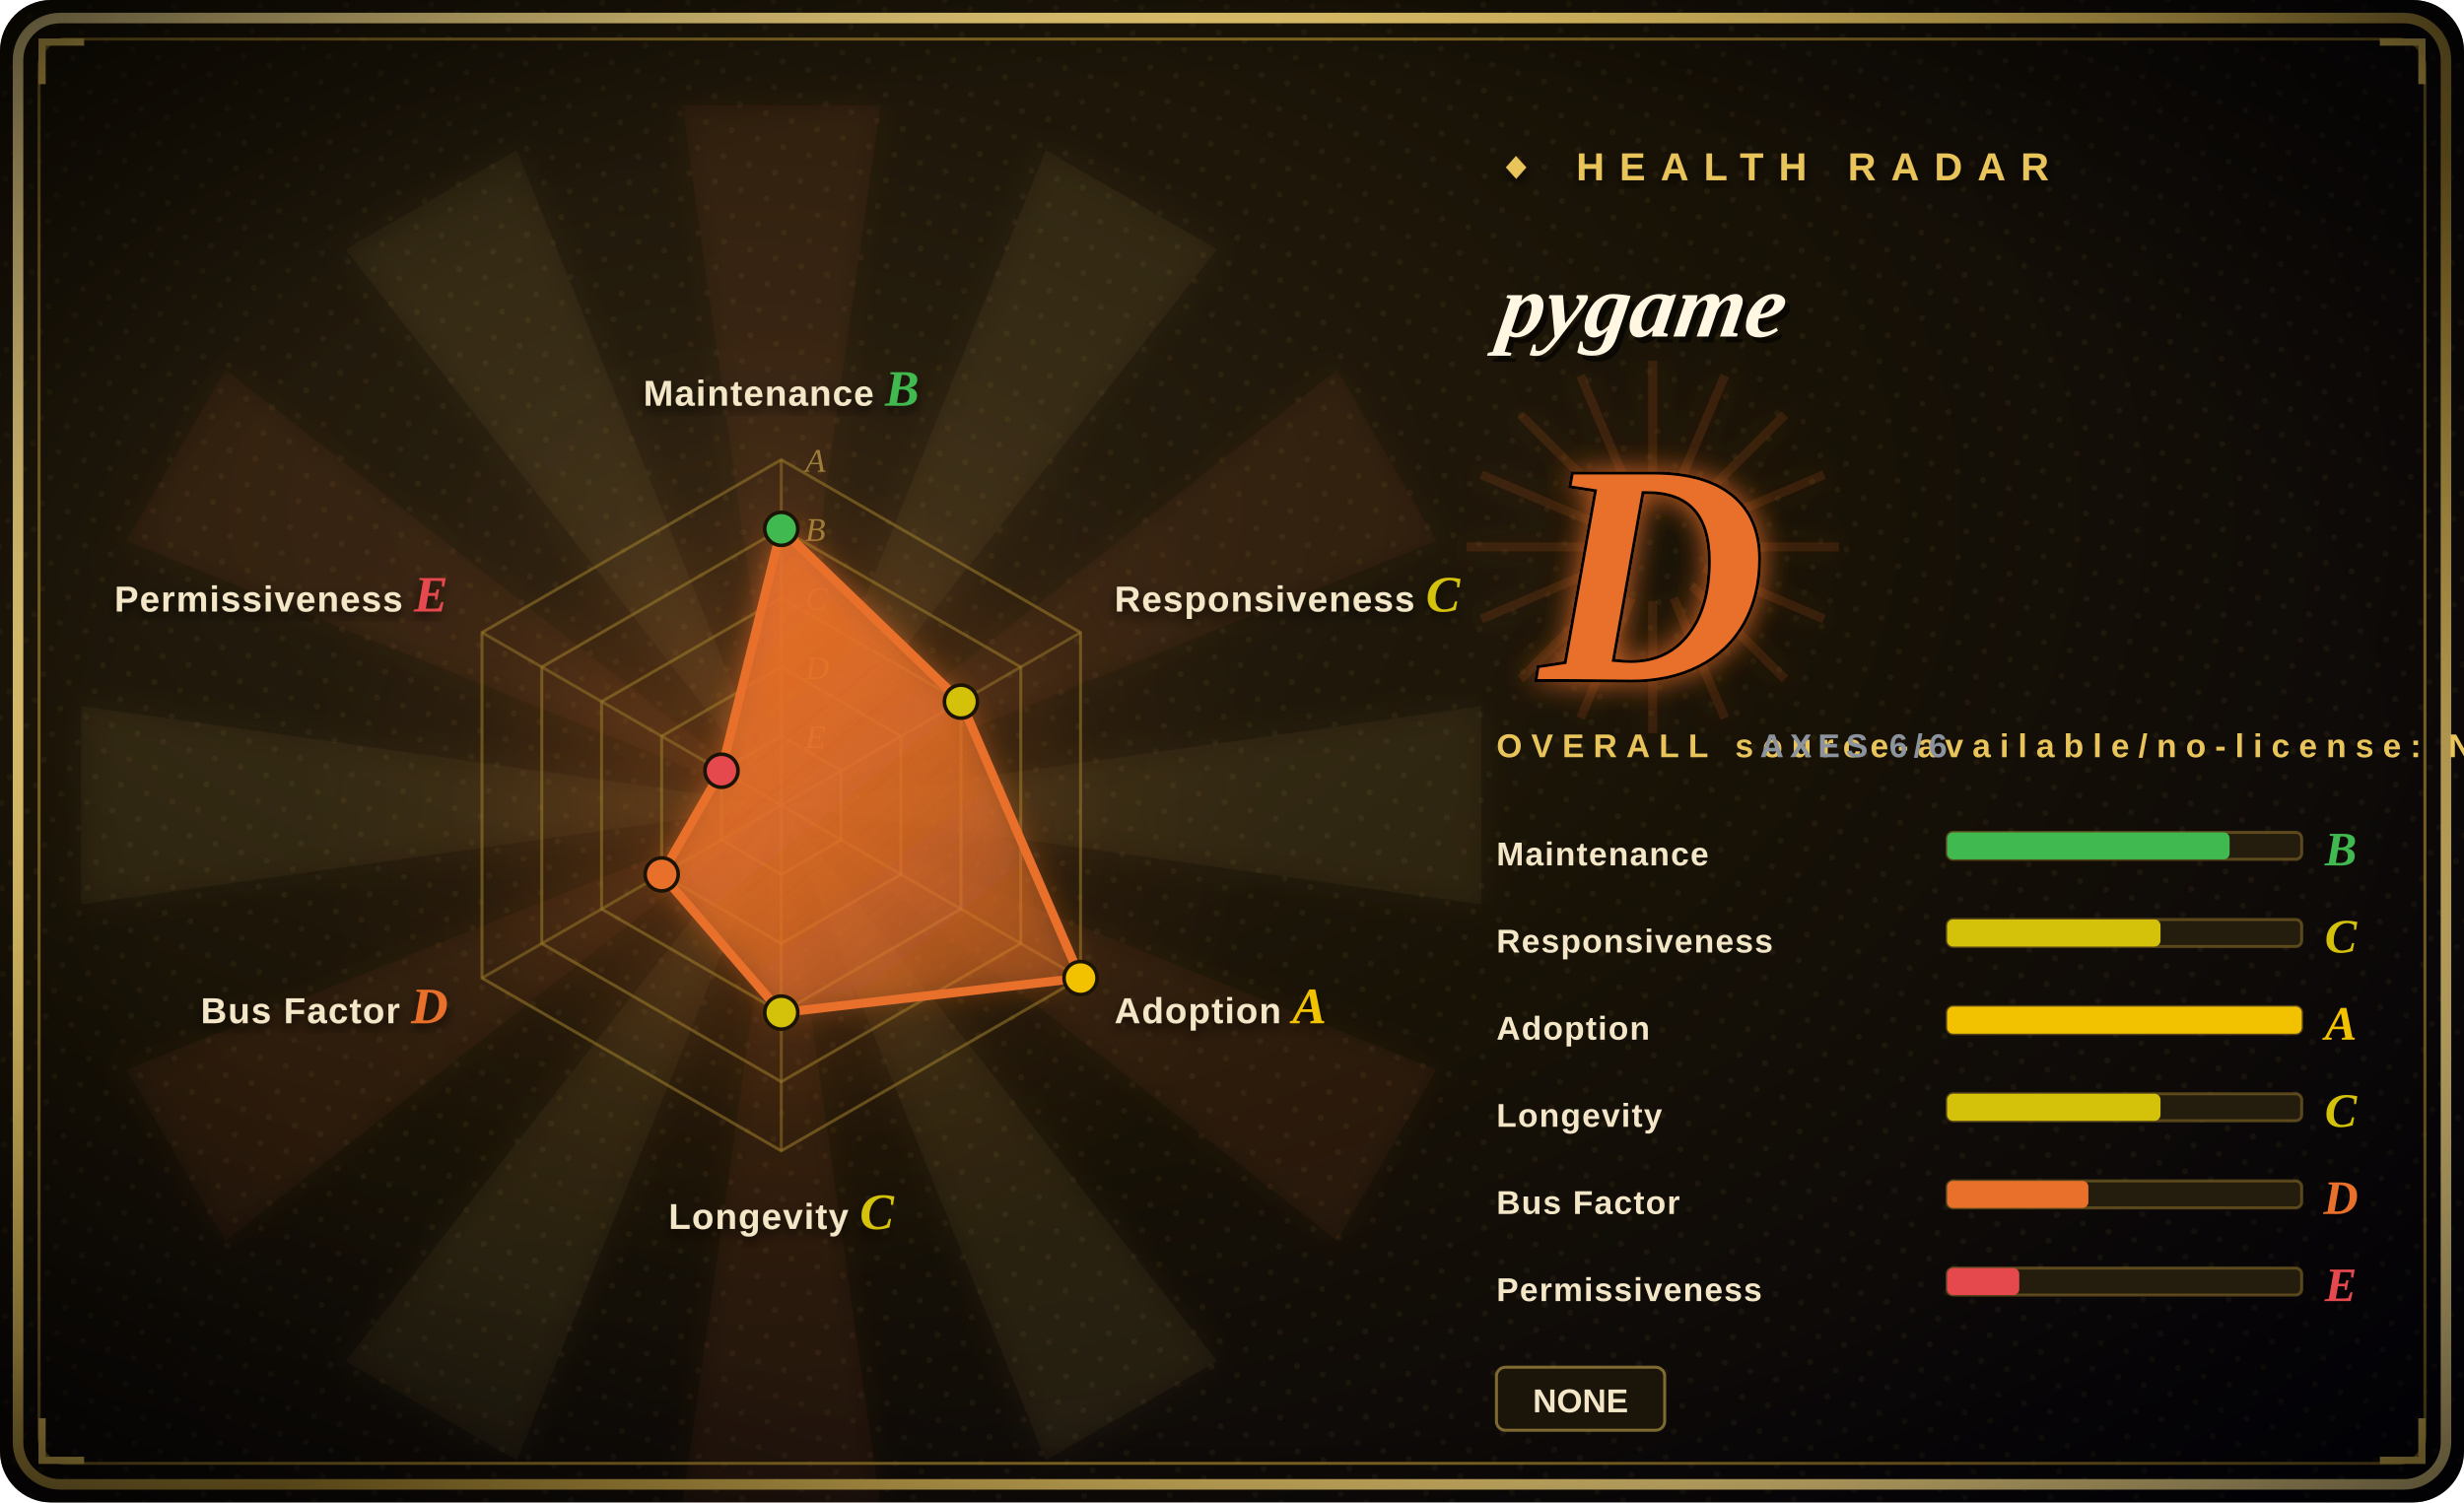
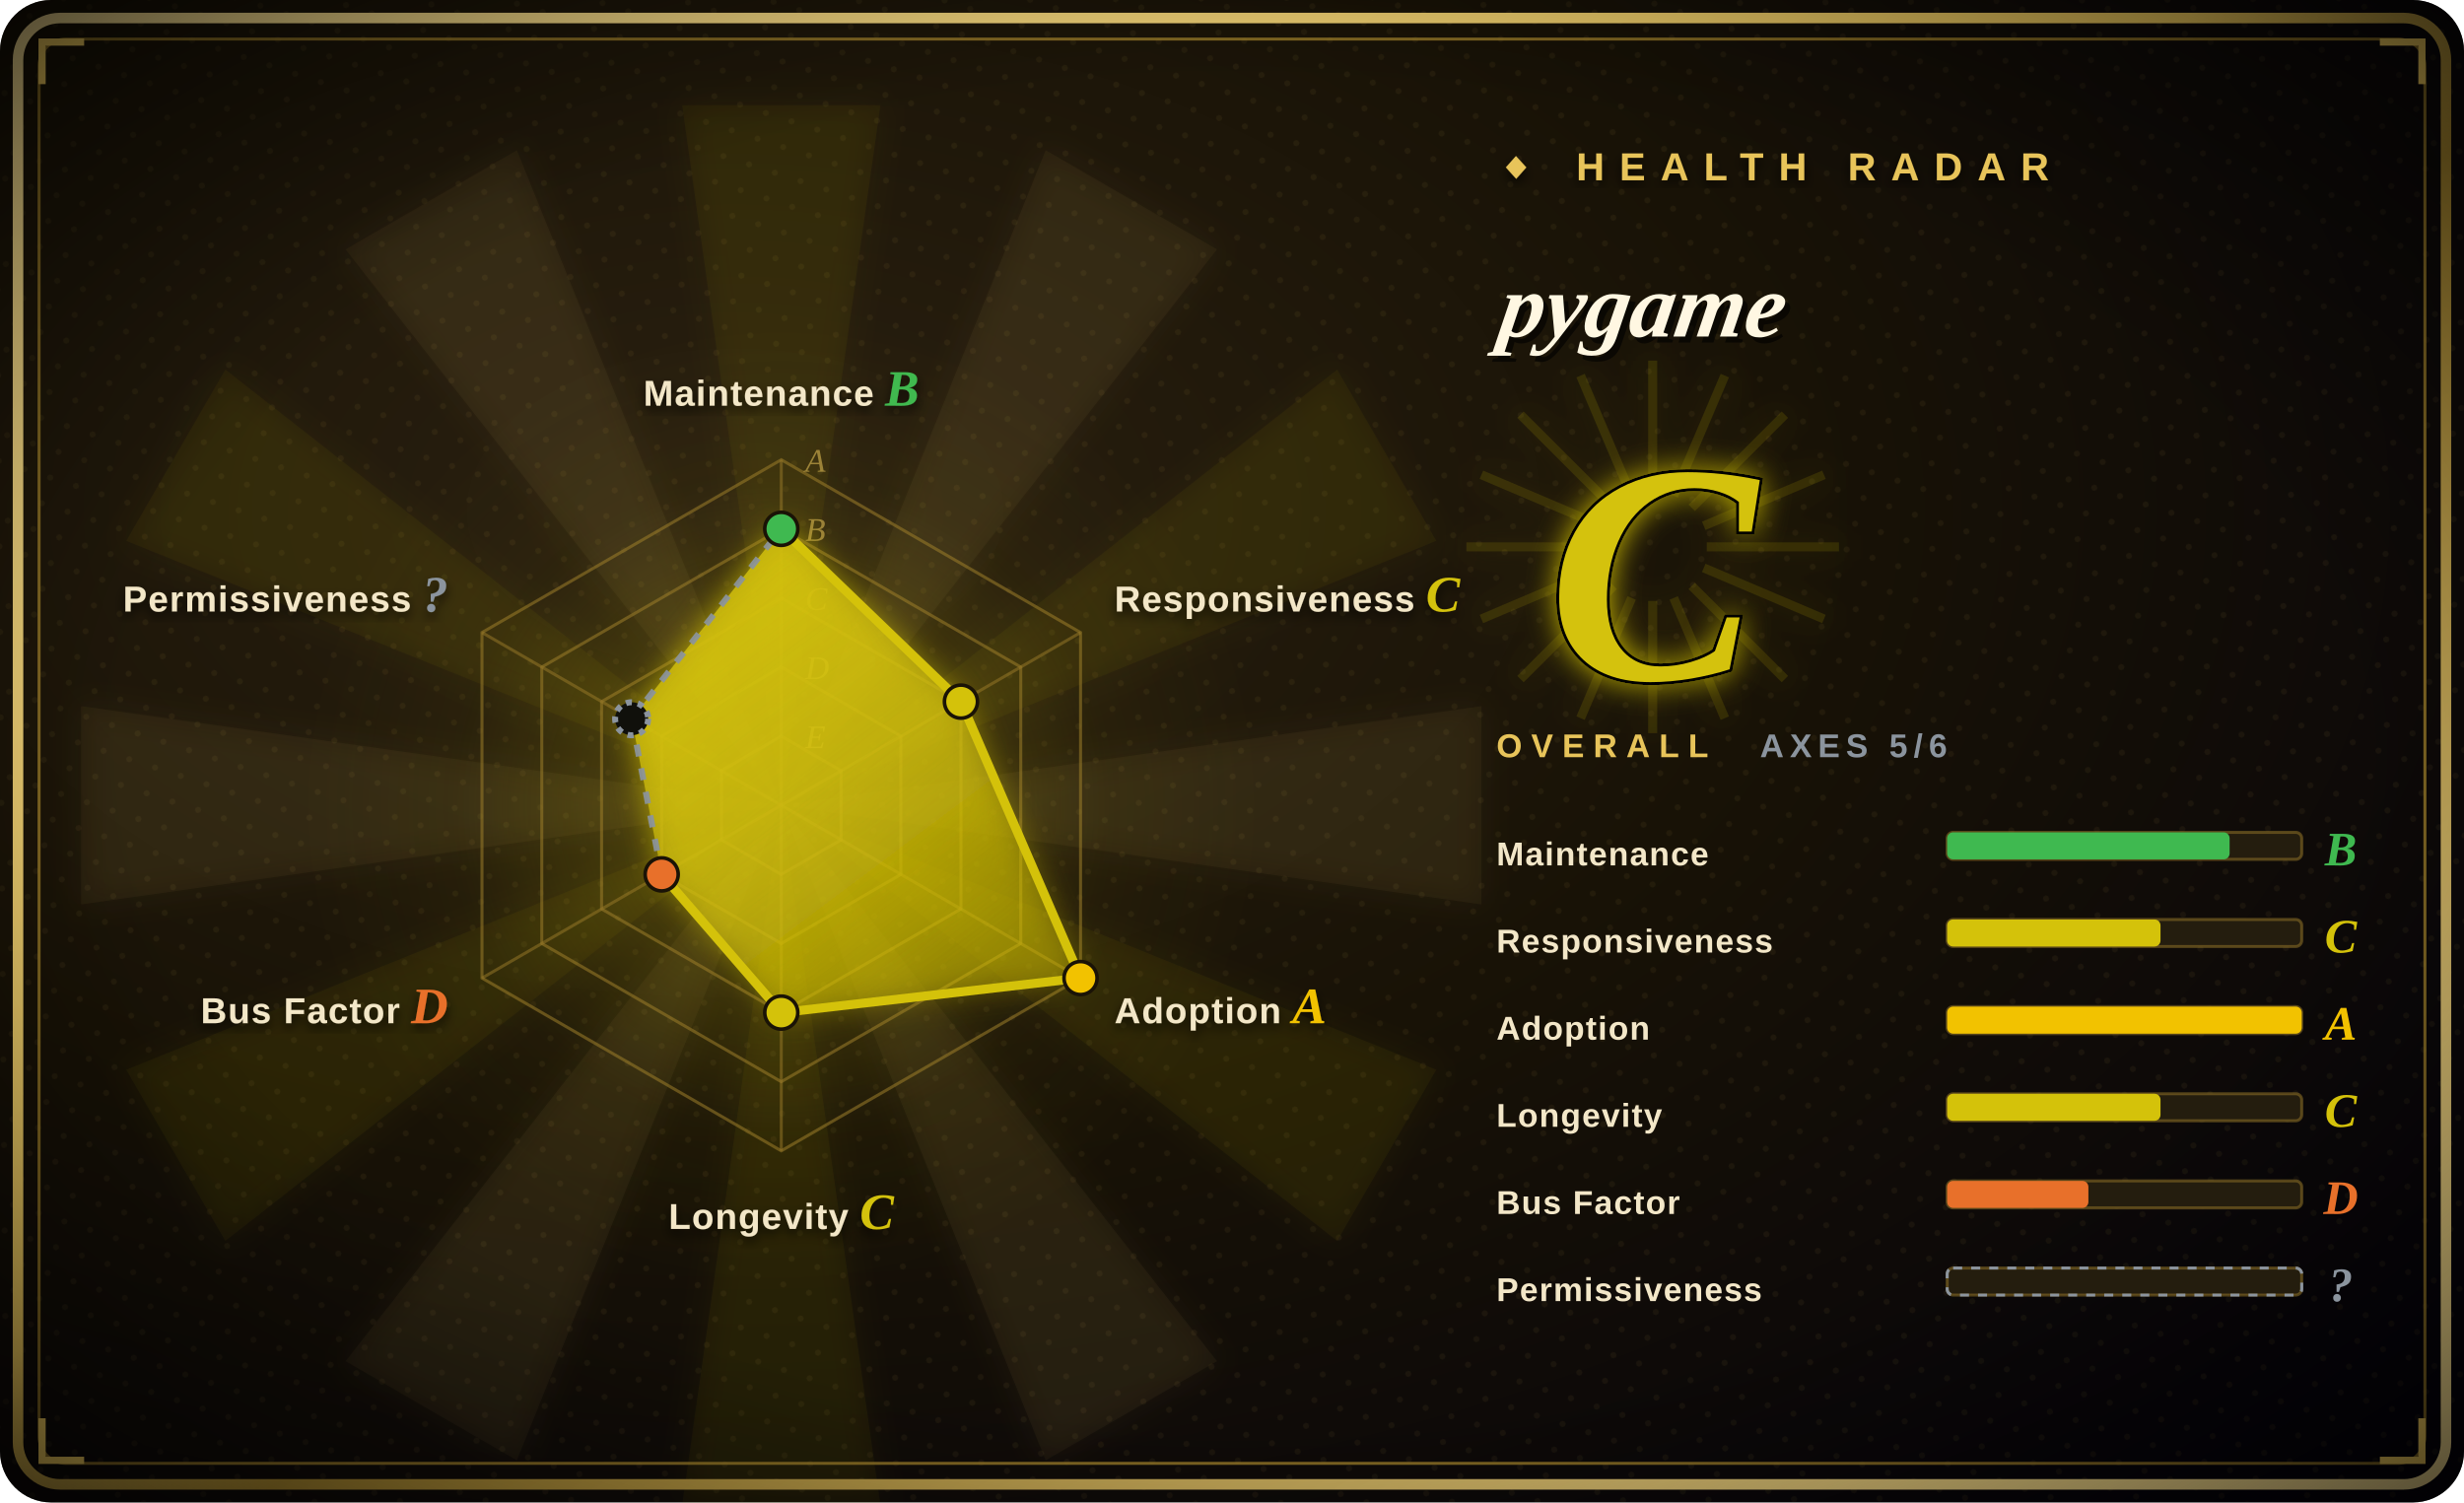
<svg xmlns="http://www.w3.org/2000/svg" width="820" height="500" viewBox="0 0 820 500">
  <defs>
    <radialGradient id="bg" cx="30%" cy="34%" r="90%">
      <stop offset="0%" stop-color="#2a2010" />
      <stop offset="48%" stop-color="#181206" />
      <stop offset="100%" stop-color="#05030a" />
    </radialGradient>
    <radialGradient id="vig" cx="50%" cy="50%" r="72%">
      <stop offset="62%" stop-color="#000000" stop-opacity="0" />
      <stop offset="100%" stop-color="#000000" stop-opacity="0.72" />
    </radialGradient>
    <linearGradient id="frame" x1="0" y1="0" x2="1" y2="1">
      <stop offset="0%" stop-color="#f6dd92" />
      <stop offset="45%" stop-color="#E8C45A" />
      <stop offset="55%" stop-color="#9c7d2a" />
      <stop offset="100%" stop-color="#f6dd92" />
    </linearGradient>
    <linearGradient id="poly" x1="0" y1="0" x2="0.7" y2="1">
-       <stop offset="0%" stop-color="#E8702A" stop-opacity="0.92" />
-       <stop offset="100%" stop-color="#E8702A" stop-opacity="0.34" />
+       <stop offset="0%" stop-color="#D4C20A" stop-opacity="0.92" />
+       <stop offset="100%" stop-color="#D4C20A" stop-opacity="0.34" />
    </linearGradient>
    <radialGradient id="halo" cx="50%" cy="50%" r="50%">
-       <stop offset="0%" stop-color="#E8702A" stop-opacity="0.34" />
-       <stop offset="68%" stop-color="#E8702A" stop-opacity="0.04" />
-       <stop offset="100%" stop-color="#E8702A" stop-opacity="0" />
+       <stop offset="0%" stop-color="#D4C20A" stop-opacity="0.34" />
+       <stop offset="68%" stop-color="#D4C20A" stop-opacity="0.04" />
+       <stop offset="100%" stop-color="#D4C20A" stop-opacity="0" />
    </radialGradient>
    <filter id="glow" x="-60%" y="-60%" width="220%" height="220%">
      <feGaussianBlur stdDeviation="5" result="b" />
      <feMerge>
        <feMergeNode in="b" />
        <feMergeNode in="SourceGraphic" />
      </feMerge>
    </filter>
    <filter id="soft" x="-30%" y="-30%" width="160%" height="160%">
      <feDropShadow dx="0" dy="2" stdDeviation="2" flood-color="#000" flood-opacity="0.7" />
    </filter>
    <pattern id="halftone" width="9" height="9" patternUnits="userSpaceOnUse" patternTransform="rotate(18)">
      <circle cx="2" cy="2" r="1" fill="#E8C45A" fill-opacity="0.06" />
    </pattern>
  </defs>
  <rect width="820" height="500" rx="17" fill="url(#bg)" />
  <rect width="820" height="500" rx="17" fill="url(#halftone)" />
  <g opacity="0.5" filter="url(#glow)">
    <path d="M260,268 L493,235 L493,301 Z" fill="#E8C45A" fill-opacity="0.10" />
-     <path d="M260,268 L478,356 L445,413 Z" fill="#E8702A" fill-opacity="0.10" />
+     <path d="M260,268 L478,356 L445,413 Z" fill="#D4C20A" fill-opacity="0.10" />
    <path d="M260,268 L405,453 L348,486 Z" fill="#E8C45A" fill-opacity="0.10" />
-     <path d="M260,268 L293,501 L227,501 Z" fill="#E8702A" fill-opacity="0.10" />
+     <path d="M260,268 L293,501 L227,501 Z" fill="#D4C20A" fill-opacity="0.10" />
    <path d="M260,268 L172,486 L115,453 Z" fill="#E8C45A" fill-opacity="0.10" />
-     <path d="M260,268 L75,413 L42,356 Z" fill="#E8702A" fill-opacity="0.10" />
+     <path d="M260,268 L75,413 L42,356 Z" fill="#D4C20A" fill-opacity="0.10" />
    <path d="M260,268 L27,301 L27,235 Z" fill="#E8C45A" fill-opacity="0.10" />
-     <path d="M260,268 L42,180 L75,123 Z" fill="#E8702A" fill-opacity="0.10" />
+     <path d="M260,268 L42,180 L75,123 Z" fill="#D4C20A" fill-opacity="0.10" />
    <path d="M260,268 L115,83 L172,50 Z" fill="#E8C45A" fill-opacity="0.10" />
-     <path d="M260,268 L227,35 L293,35 Z" fill="#E8702A" fill-opacity="0.10" />
+     <path d="M260,268 L227,35 L293,35 Z" fill="#D4C20A" fill-opacity="0.10" />
    <path d="M260,268 L348,50 L405,83 Z" fill="#E8C45A" fill-opacity="0.10" />
-     <path d="M260,268 L445,123 L478,180 Z" fill="#E8702A" fill-opacity="0.10" />
+     <path d="M260,268 L445,123 L478,180 Z" fill="#D4C20A" fill-opacity="0.10" />
  </g>
  <circle cx="260" cy="268" r="161" fill="url(#halo)" />
  <rect x="6" y="6" width="808" height="488" rx="14" fill="none" stroke="url(#frame)" stroke-width="3.5" />
  <rect x="13" y="13" width="794" height="474" rx="9" fill="none" stroke="#9c7d2a" stroke-width="1" stroke-opacity="0.8" />
  <path d="M14,28 L14,14 L28,14" fill="none" stroke="#E8C45A" stroke-width="2.4" />
  <path d="M806,28 L806,14 L792,14" fill="none" stroke="#E8C45A" stroke-width="2.4" />
  <path d="M14,472 L14,486 L28,486" fill="none" stroke="#E8C45A" stroke-width="2.4" />
  <path d="M806,472 L806,486 L792,486" fill="none" stroke="#E8C45A" stroke-width="2.4" />
  <rect width="820" height="500" rx="17" fill="url(#vig)" />
  <polygon points="260.0,153.0 359.6,210.5 359.6,325.5 260.0,383.0 160.4,325.5 160.4,210.5" fill="none" stroke="#9c7d2a" stroke-opacity="0.55" stroke-width="1" />
  <polygon points="260.0,176.0 339.7,222.0 339.7,314.0 260.0,360.0 180.3,314.0 180.3,222.0" fill="none" stroke="#9c7d2a" stroke-opacity="0.55" stroke-width="1" />
  <polygon points="260.0,199.0 319.8,233.5 319.8,302.5 260.0,337.0 200.2,302.5 200.2,233.5" fill="none" stroke="#9c7d2a" stroke-opacity="0.55" stroke-width="1" />
  <polygon points="260.0,222.0 299.8,245.0 299.8,291.0 260.0,314.0 220.2,291.0 220.2,245.0" fill="none" stroke="#9c7d2a" stroke-opacity="0.55" stroke-width="1" />
  <polygon points="260.0,245.0 279.9,256.5 279.9,279.5 260.0,291.0 240.1,279.5 240.1,256.5" fill="none" stroke="#9c7d2a" stroke-opacity="0.55" stroke-width="1" />
  <line x1="260" y1="268" x2="260.0" y2="153.0" stroke="#9c7d2a" stroke-opacity="0.5" stroke-width="1" />
  <line x1="260" y1="268" x2="359.6" y2="210.5" stroke="#9c7d2a" stroke-opacity="0.5" stroke-width="1" />
  <line x1="260" y1="268" x2="359.6" y2="325.5" stroke="#9c7d2a" stroke-opacity="0.5" stroke-width="1" />
  <line x1="260" y1="268" x2="260.0" y2="383.0" stroke="#9c7d2a" stroke-opacity="0.5" stroke-width="1" />
  <line x1="260" y1="268" x2="160.4" y2="325.5" stroke="#9c7d2a" stroke-opacity="0.5" stroke-width="1" />
  <line x1="260" y1="268" x2="160.4" y2="210.5" stroke="#9c7d2a" stroke-opacity="0.5" stroke-width="1" />
  <text x="268" y="157.0" font-size="11" font-style="italic" fill="#E8C45A" fill-opacity="0.55" font-family="'Georgia','Times New Roman',serif">A</text>
  <text x="268" y="180.0" font-size="11" font-style="italic" fill="#E8C45A" fill-opacity="0.55" font-family="'Georgia','Times New Roman',serif">B</text>
  <text x="268" y="203.0" font-size="11" font-style="italic" fill="#E8C45A" fill-opacity="0.55" font-family="'Georgia','Times New Roman',serif">C</text>
  <text x="268" y="226.0" font-size="11" font-style="italic" fill="#E8C45A" fill-opacity="0.55" font-family="'Georgia','Times New Roman',serif">D</text>
  <text x="268" y="249.0" font-size="11" font-style="italic" fill="#E8C45A" fill-opacity="0.55" font-family="'Georgia','Times New Roman',serif">E</text>
-   <polygon points="260.0,176.0 319.8,233.5 359.6,325.5 260.0,337.0 220.2,291.0 240.1,256.5" fill="url(#poly)" filter="url(#glow)" />
-   <line x1="260.0" y1="176.0" x2="319.8" y2="233.5" stroke="#E8702A" stroke-width="3" />
-   <line x1="319.8" y1="233.5" x2="359.6" y2="325.5" stroke="#E8702A" stroke-width="3" />
-   <line x1="359.6" y1="325.5" x2="260.0" y2="337.0" stroke="#E8702A" stroke-width="3" />
-   <line x1="260.0" y1="337.0" x2="220.2" y2="291.0" stroke="#E8702A" stroke-width="3" />
-   <line x1="220.2" y1="291.0" x2="240.1" y2="256.5" stroke="#E8702A" stroke-width="3" />
-   <line x1="240.1" y1="256.5" x2="260.0" y2="176.0" stroke="#E8702A" stroke-width="3" />
+   <polygon points="260.0,176.0 319.8,233.5 359.6,325.5 260.0,337.0 220.2,291.0 210.2,239.2" fill="url(#poly)" filter="url(#glow)" />
+   <line x1="260.0" y1="176.0" x2="319.8" y2="233.5" stroke="#D4C20A" stroke-width="3" />
+   <line x1="319.8" y1="233.5" x2="359.6" y2="325.5" stroke="#D4C20A" stroke-width="3" />
+   <line x1="359.6" y1="325.5" x2="260.0" y2="337.0" stroke="#D4C20A" stroke-width="3" />
+   <line x1="260.0" y1="337.0" x2="220.2" y2="291.0" stroke="#D4C20A" stroke-width="3" />
+   <line x1="220.2" y1="291.0" x2="210.2" y2="239.2" stroke="#8B949E" stroke-width="2" stroke-dasharray="4 4" stroke-opacity="0.92" />
+   <line x1="210.2" y1="239.2" x2="260.0" y2="176.0" stroke="#8B949E" stroke-width="2" stroke-dasharray="4 4" stroke-opacity="0.92" />
  <circle cx="260.0" cy="176.0" r="5.5" fill="#3FB950" stroke="#1a1306" stroke-width="1.2" />
  <circle cx="319.8" cy="233.5" r="5.5" fill="#D4C20A" stroke="#1a1306" stroke-width="1.2" />
  <circle cx="359.6" cy="325.5" r="5.5" fill="#F2C200" stroke="#1a1306" stroke-width="1.2" />
  <circle cx="260.0" cy="337.0" r="5.5" fill="#D4C20A" stroke="#1a1306" stroke-width="1.2" />
  <circle cx="220.2" cy="291.0" r="5.5" fill="#E8702A" stroke="#1a1306" stroke-width="1.2" />
-   <circle cx="240.1" cy="256.5" r="5.5" fill="#E5484D" stroke="#1a1306" stroke-width="1.2" />
+   <circle cx="210.2" cy="239.2" r="5.5" fill="#10100b" stroke="#8B949E" stroke-width="2" stroke-dasharray="2 2" />
  <text x="260.0" y="135.0" font-size="12" font-weight="900" fill="#f3e7c8" text-anchor="middle" font-family="'Arial Black','Helvetica Neue',Arial,sans-serif" letter-spacing="0.4" filter="url(#soft)">Maintenance <tspan fill="#3FB950" font-family="'Georgia','Times New Roman',serif" font-style="italic" font-size="17">B</tspan>
  </text>
  <text x="370.9" y="203.5" font-size="12" font-weight="900" fill="#f3e7c8" text-anchor="start" font-family="'Arial Black','Helvetica Neue',Arial,sans-serif" letter-spacing="0.4" filter="url(#soft)">Responsiveness <tspan fill="#D4C20A" font-family="'Georgia','Times New Roman',serif" font-style="italic" font-size="17">C</tspan>
  </text>
  <text x="370.9" y="340.5" font-size="12" font-weight="900" fill="#f3e7c8" text-anchor="start" font-family="'Arial Black','Helvetica Neue',Arial,sans-serif" letter-spacing="0.4" filter="url(#soft)">Adoption <tspan fill="#F2C200" font-family="'Georgia','Times New Roman',serif" font-style="italic" font-size="17">A</tspan>
  </text>
  <text x="260.0" y="409.0" font-size="12" font-weight="900" fill="#f3e7c8" text-anchor="middle" font-family="'Arial Black','Helvetica Neue',Arial,sans-serif" letter-spacing="0.4" filter="url(#soft)">Longevity <tspan fill="#D4C20A" font-family="'Georgia','Times New Roman',serif" font-style="italic" font-size="17">C</tspan>
  </text>
  <text x="149.1" y="340.5" font-size="12" font-weight="900" fill="#f3e7c8" text-anchor="end" font-family="'Arial Black','Helvetica Neue',Arial,sans-serif" letter-spacing="0.4" filter="url(#soft)">Bus Factor <tspan fill="#E8702A" font-family="'Georgia','Times New Roman',serif" font-style="italic" font-size="17">D</tspan>
  </text>
-   <text x="149.1" y="203.5" font-size="12" font-weight="900" fill="#f3e7c8" text-anchor="end" font-family="'Arial Black','Helvetica Neue',Arial,sans-serif" letter-spacing="0.4" filter="url(#soft)">Permissiveness <tspan fill="#E5484D" font-family="'Georgia','Times New Roman',serif" font-style="italic" font-size="17">E</tspan>
+   <text x="149.1" y="203.5" font-size="12" font-weight="900" fill="#f3e7c8" text-anchor="end" font-family="'Arial Black','Helvetica Neue',Arial,sans-serif" letter-spacing="0.4" filter="url(#soft)">Permissiveness <tspan fill="#8B949E" font-family="'Georgia','Times New Roman',serif" font-style="italic" font-size="17">?</tspan>
  </text>
  <text x="498" y="60" font-size="13" letter-spacing="5" fill="#E8C45A" font-weight="900" font-family="'Arial Black','Helvetica Neue',Arial,sans-serif" filter="url(#soft)">◆ HEALTH RADAR</text>
  <g transform="translate(498,112) skewX(-9)">
    <text x="2" y="2" font-size="30" font-weight="900" font-style="italic" fill="#000" fill-opacity="0.6" font-family="'Georgia','Times New Roman',serif">pygame</text>
    <text x="0" y="0" font-size="30" font-weight="900" font-style="italic" fill="#fff7e2" font-family="'Georgia','Times New Roman',serif">pygame</text>
  </g>
  <line x1="498" y1="124" x2="648" y2="124" stroke="url(#frame)" stroke-width="2" />
  <g opacity="0.85" filter="url(#glow)">
-     <line x1="568" y1="182" x2="612" y2="182" stroke="#E8702A" stroke-opacity="0.16" stroke-width="3" />
-     <line x1="567" y1="189" x2="607" y2="206" stroke="#E8702A" stroke-opacity="0.16" stroke-width="3" />
-     <line x1="563" y1="195" x2="594" y2="226" stroke="#E8702A" stroke-opacity="0.16" stroke-width="3" />
-     <line x1="557" y1="199" x2="574" y2="239" stroke="#E8702A" stroke-opacity="0.16" stroke-width="3" />
-     <line x1="550" y1="200" x2="550" y2="244" stroke="#E8702A" stroke-opacity="0.16" stroke-width="3" />
-     <line x1="543" y1="199" x2="526" y2="239" stroke="#E8702A" stroke-opacity="0.16" stroke-width="3" />
-     <line x1="537" y1="195" x2="506" y2="226" stroke="#E8702A" stroke-opacity="0.16" stroke-width="3" />
-     <line x1="533" y1="189" x2="493" y2="206" stroke="#E8702A" stroke-opacity="0.16" stroke-width="3" />
-     <line x1="532" y1="182" x2="488" y2="182" stroke="#E8702A" stroke-opacity="0.16" stroke-width="3" />
-     <line x1="533" y1="175" x2="493" y2="158" stroke="#E8702A" stroke-opacity="0.16" stroke-width="3" />
-     <line x1="537" y1="169" x2="506" y2="138" stroke="#E8702A" stroke-opacity="0.16" stroke-width="3" />
-     <line x1="543" y1="165" x2="526" y2="125" stroke="#E8702A" stroke-opacity="0.16" stroke-width="3" />
-     <line x1="550" y1="164" x2="550" y2="120" stroke="#E8702A" stroke-opacity="0.16" stroke-width="3" />
-     <line x1="557" y1="165" x2="574" y2="125" stroke="#E8702A" stroke-opacity="0.16" stroke-width="3" />
-     <line x1="563" y1="169" x2="594" y2="138" stroke="#E8702A" stroke-opacity="0.16" stroke-width="3" />
-     <line x1="567" y1="175" x2="607" y2="158" stroke="#E8702A" stroke-opacity="0.16" stroke-width="3" />
+     <line x1="568" y1="182" x2="612" y2="182" stroke="#D4C20A" stroke-opacity="0.16" stroke-width="3" />
+     <line x1="567" y1="189" x2="607" y2="206" stroke="#D4C20A" stroke-opacity="0.16" stroke-width="3" />
+     <line x1="563" y1="195" x2="594" y2="226" stroke="#D4C20A" stroke-opacity="0.16" stroke-width="3" />
+     <line x1="557" y1="199" x2="574" y2="239" stroke="#D4C20A" stroke-opacity="0.16" stroke-width="3" />
+     <line x1="550" y1="200" x2="550" y2="244" stroke="#D4C20A" stroke-opacity="0.16" stroke-width="3" />
+     <line x1="543" y1="199" x2="526" y2="239" stroke="#D4C20A" stroke-opacity="0.16" stroke-width="3" />
+     <line x1="537" y1="195" x2="506" y2="226" stroke="#D4C20A" stroke-opacity="0.16" stroke-width="3" />
+     <line x1="533" y1="189" x2="493" y2="206" stroke="#D4C20A" stroke-opacity="0.16" stroke-width="3" />
+     <line x1="532" y1="182" x2="488" y2="182" stroke="#D4C20A" stroke-opacity="0.16" stroke-width="3" />
+     <line x1="533" y1="175" x2="493" y2="158" stroke="#D4C20A" stroke-opacity="0.16" stroke-width="3" />
+     <line x1="537" y1="169" x2="506" y2="138" stroke="#D4C20A" stroke-opacity="0.16" stroke-width="3" />
+     <line x1="543" y1="165" x2="526" y2="125" stroke="#D4C20A" stroke-opacity="0.16" stroke-width="3" />
+     <line x1="550" y1="164" x2="550" y2="120" stroke="#D4C20A" stroke-opacity="0.16" stroke-width="3" />
+     <line x1="557" y1="165" x2="574" y2="125" stroke="#D4C20A" stroke-opacity="0.16" stroke-width="3" />
+     <line x1="563" y1="169" x2="594" y2="138" stroke="#D4C20A" stroke-opacity="0.16" stroke-width="3" />
+     <line x1="567" y1="175" x2="607" y2="158" stroke="#D4C20A" stroke-opacity="0.16" stroke-width="3" />
  </g>
-   <text x="550" y="226" font-size="104" font-weight="900" font-style="italic" text-anchor="middle" fill="#E8702A" stroke="#000" stroke-width="2" paint-order="stroke" font-family="'Georgia','Times New Roman',serif" filter="url(#glow)">D</text>
-   <text x="498" y="252" font-size="11" letter-spacing="3" fill="#E8C45A" font-family="'Arial Black','Helvetica Neue',Arial,sans-serif" font-weight="900">OVERALL   source-available/no-license: NONE</text>
-   <text x="648" y="252" font-size="11" letter-spacing="2" fill="#8B949E" font-family="'Arial Black','Helvetica Neue',Arial,sans-serif" font-weight="900" text-anchor="end">AXES 6/6</text>
+   <text x="550" y="226" font-size="104" font-weight="900" font-style="italic" text-anchor="middle" fill="#D4C20A" stroke="#000" stroke-width="2" paint-order="stroke" font-family="'Georgia','Times New Roman',serif" filter="url(#glow)">C</text>
+   <text x="498" y="252" font-size="11" letter-spacing="3" fill="#E8C45A" font-family="'Arial Black','Helvetica Neue',Arial,sans-serif" font-weight="900">OVERALL</text>
+   <text x="648" y="252" font-size="11" letter-spacing="2" fill="#8B949E" font-family="'Arial Black','Helvetica Neue',Arial,sans-serif" font-weight="900" text-anchor="end">AXES 5/6</text>
  <text x="498" y="288" font-size="11" font-weight="900" fill="#f3e7c8" font-family="'Arial Black','Helvetica Neue',Arial,sans-serif" letter-spacing="0.4">Maintenance</text>
  <rect x="648" y="277" width="118" height="9" rx="2" fill="#241d0e" stroke="#9c7d2a" stroke-opacity="0.5" />
  <rect x="648" y="277" width="94" height="9" rx="2" fill="#3FB950" />
  <text x="779" y="288" font-size="16" font-weight="900" font-style="italic" fill="#3FB950" font-family="'Georgia','Times New Roman',serif" text-anchor="middle">B</text>
  <text x="498" y="317" font-size="11" font-weight="900" fill="#f3e7c8" font-family="'Arial Black','Helvetica Neue',Arial,sans-serif" letter-spacing="0.4">Responsiveness</text>
  <rect x="648" y="306" width="118" height="9" rx="2" fill="#241d0e" stroke="#9c7d2a" stroke-opacity="0.5" />
  <rect x="648" y="306" width="71" height="9" rx="2" fill="#D4C20A" />
  <text x="779" y="317" font-size="16" font-weight="900" font-style="italic" fill="#D4C20A" font-family="'Georgia','Times New Roman',serif" text-anchor="middle">C</text>
  <text x="498" y="346" font-size="11" font-weight="900" fill="#f3e7c8" font-family="'Arial Black','Helvetica Neue',Arial,sans-serif" letter-spacing="0.4">Adoption</text>
  <rect x="648" y="335" width="118" height="9" rx="2" fill="#241d0e" stroke="#9c7d2a" stroke-opacity="0.5" />
  <rect x="648" y="335" width="118" height="9" rx="2" fill="#F2C200" />
  <text x="779" y="346" font-size="16" font-weight="900" font-style="italic" fill="#F2C200" font-family="'Georgia','Times New Roman',serif" text-anchor="middle">A</text>
  <text x="498" y="375" font-size="11" font-weight="900" fill="#f3e7c8" font-family="'Arial Black','Helvetica Neue',Arial,sans-serif" letter-spacing="0.4">Longevity</text>
  <rect x="648" y="364" width="118" height="9" rx="2" fill="#241d0e" stroke="#9c7d2a" stroke-opacity="0.5" />
  <rect x="648" y="364" width="71" height="9" rx="2" fill="#D4C20A" />
  <text x="779" y="375" font-size="16" font-weight="900" font-style="italic" fill="#D4C20A" font-family="'Georgia','Times New Roman',serif" text-anchor="middle">C</text>
  <text x="498" y="404" font-size="11" font-weight="900" fill="#f3e7c8" font-family="'Arial Black','Helvetica Neue',Arial,sans-serif" letter-spacing="0.4">Bus Factor</text>
  <rect x="648" y="393" width="118" height="9" rx="2" fill="#241d0e" stroke="#9c7d2a" stroke-opacity="0.5" />
  <rect x="648" y="393" width="47" height="9" rx="2" fill="#E8702A" />
  <text x="779" y="404" font-size="16" font-weight="900" font-style="italic" fill="#E8702A" font-family="'Georgia','Times New Roman',serif" text-anchor="middle">D</text>
  <text x="498" y="433" font-size="11" font-weight="900" fill="#f3e7c8" font-family="'Arial Black','Helvetica Neue',Arial,sans-serif" letter-spacing="0.4">Permissiveness</text>
  <rect x="648" y="422" width="118" height="9" rx="2" fill="#241d0e" stroke="#9c7d2a" stroke-opacity="0.5" />
-   <rect x="648" y="422" width="24" height="9" rx="2" fill="#E5484D" />
-   <text x="779" y="433" font-size="16" font-weight="900" font-style="italic" fill="#E5484D" font-family="'Georgia','Times New Roman',serif" text-anchor="middle">E</text>
-   <rect x="498" y="455" width="56" height="21" rx="3" fill="#1b1408" stroke="#E8C45A" stroke-opacity="0.5" />
-   <text x="526.0" y="470" font-size="11" font-weight="700" fill="#f3e7c8" text-anchor="middle" font-family="'Arial Black','Helvetica Neue',Arial,sans-serif">NONE</text>
+   <rect x="648" y="422" width="118" height="9" rx="2" fill="none" stroke="#8B949E" stroke-dasharray="3 3" />
+   <text x="779" y="433" font-size="16" font-weight="900" font-style="italic" fill="#8B949E" font-family="'Georgia','Times New Roman',serif" text-anchor="middle">?</text>
</svg>
